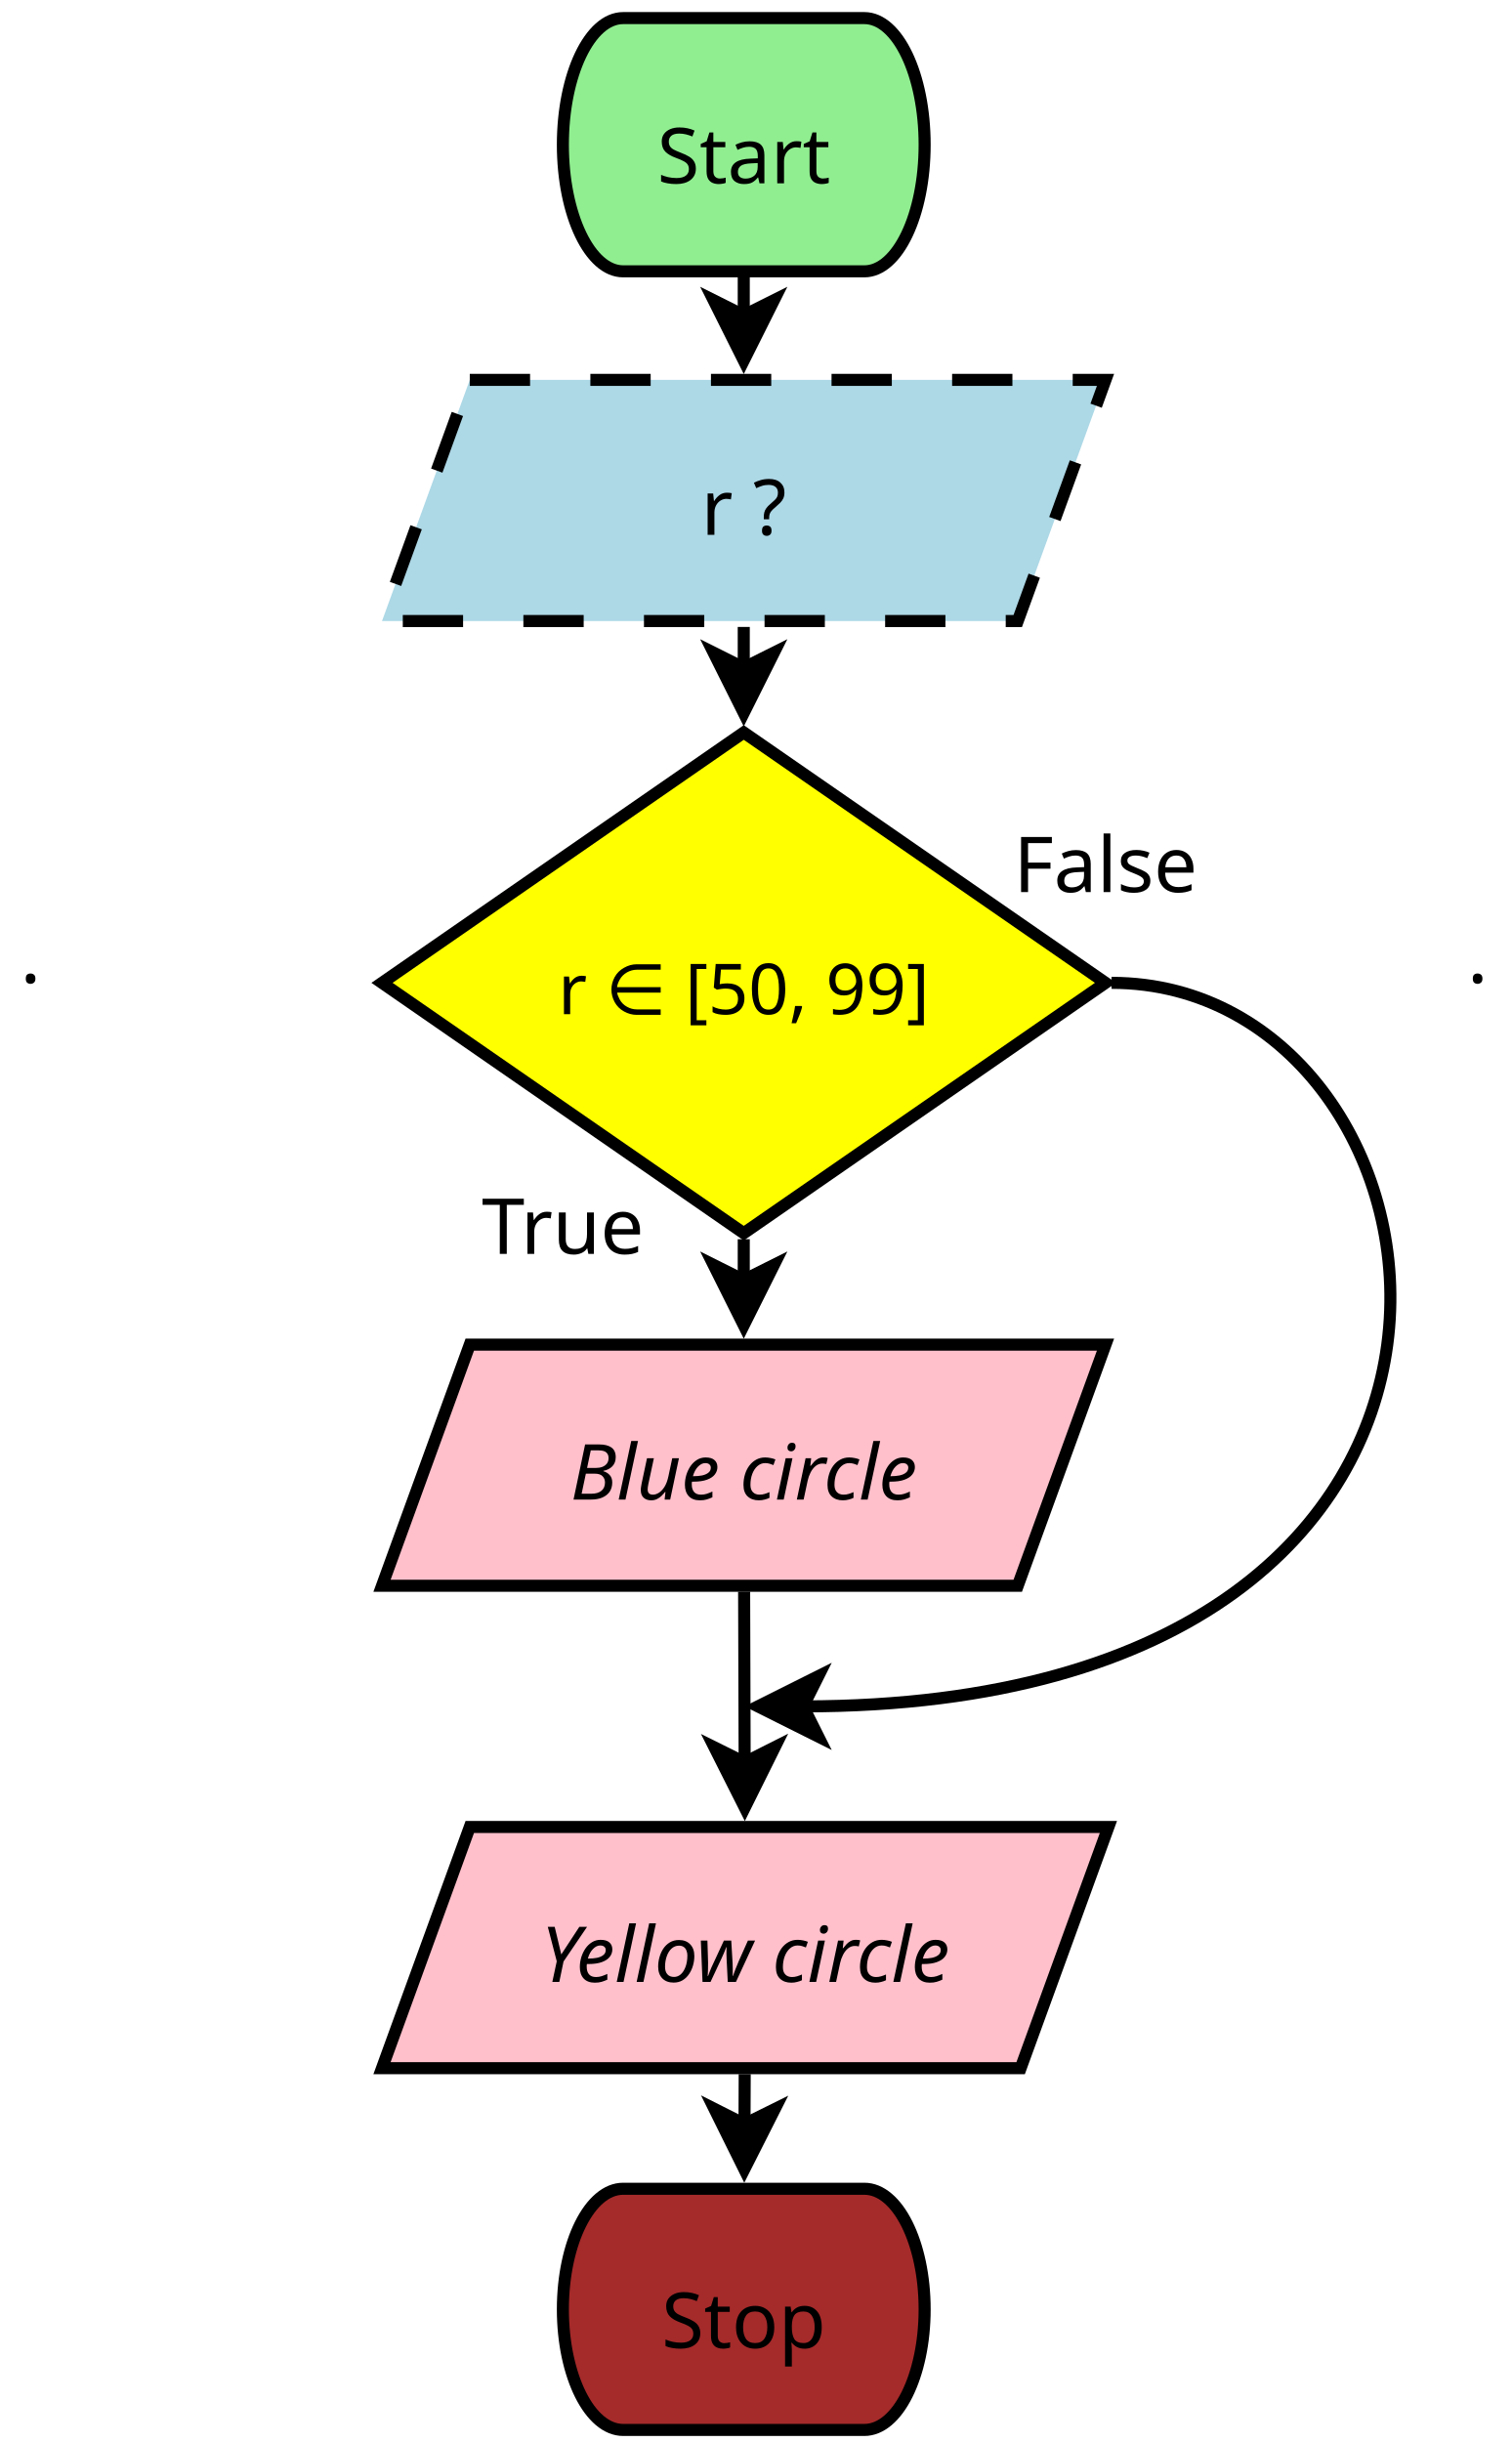
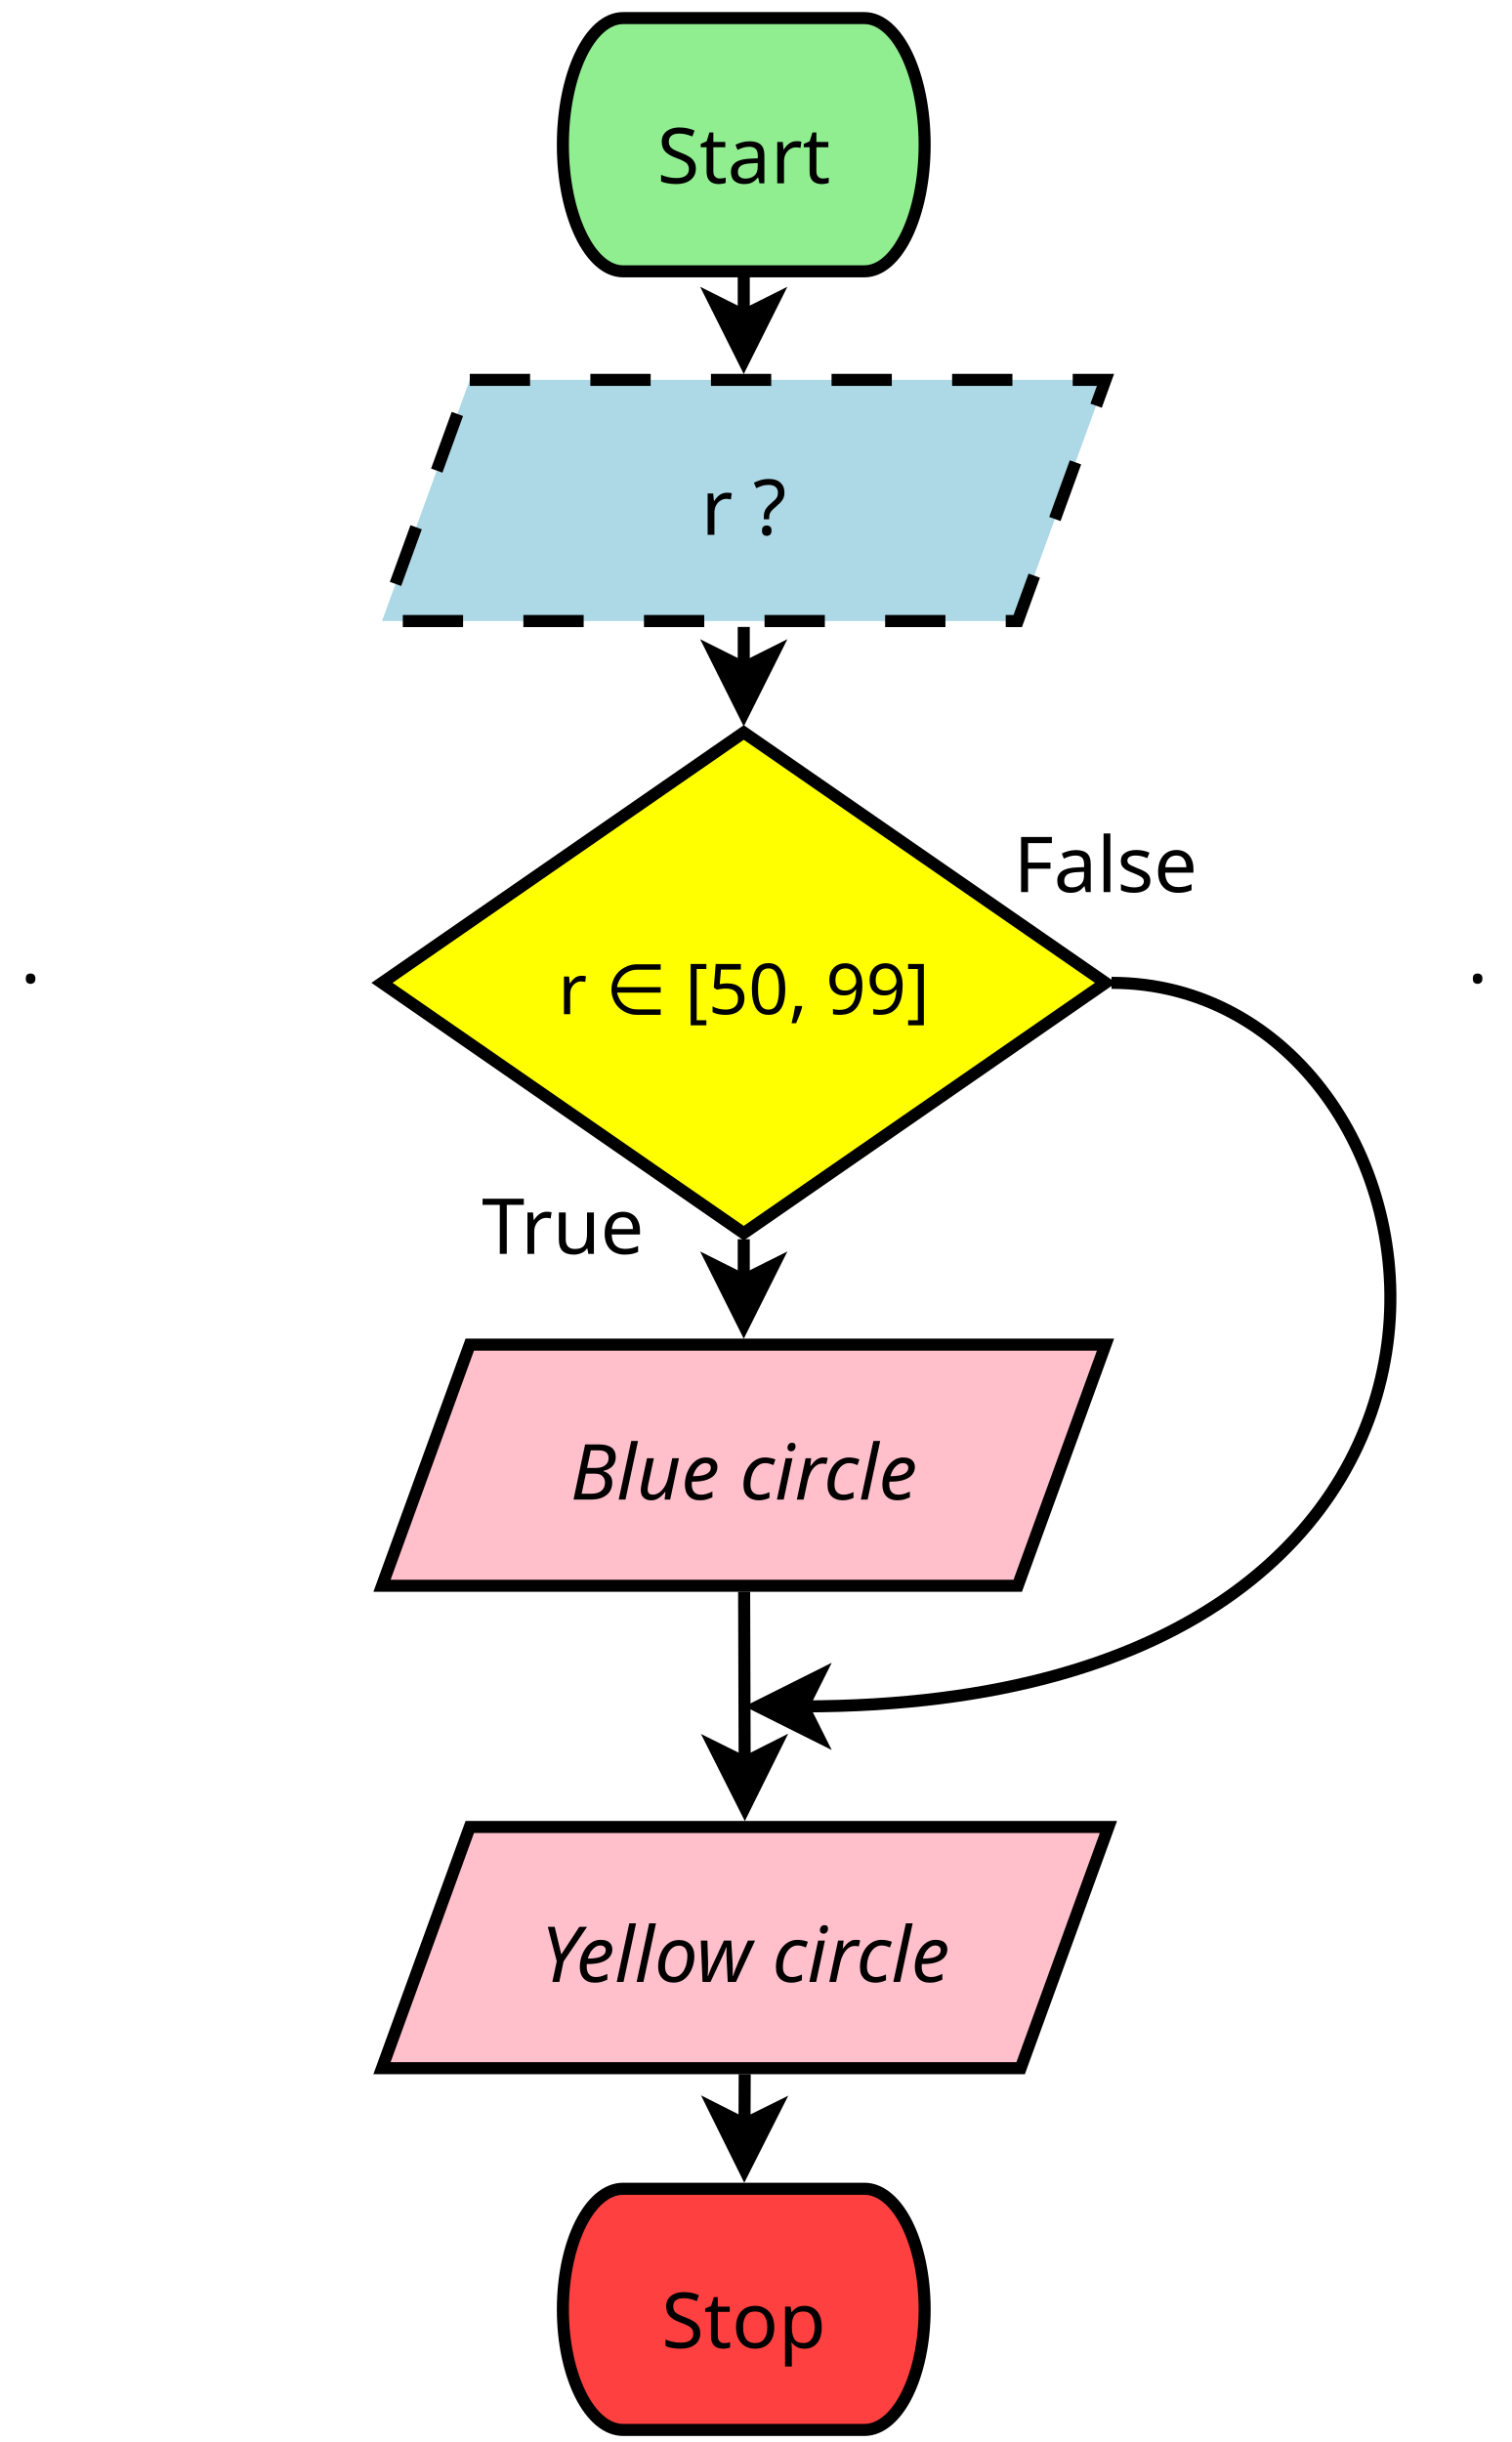
<svg xmlns="http://www.w3.org/2000/svg" width="13cm" height="21cm" viewBox="190 117 244 405">
+   <g id="Background" />
+   <g id="Background" />
  <g id="Background" />
  <g id="Background">
    <g>
      <path style="fill: #90ee90; fill-opacity: 1; stroke-opacity: 1; stroke-width: 2; stroke: #000000" fill-rule="evenodd" d="M 290 120 L 330,120 C 335.523,120 340,129.402 340,141 C 340,152.598 335.523,162 330,162 L 290,162 C 284.477,162 280,152.598 280,141 C 280,129.402 284.477,120 290,120z" />
      <text font-size="12.8" style="fill: #000000; fill-opacity: 1; stroke: none;text-anchor:middle;font-family:sans-serif;font-style:normal;font-weight:normal" x="310" y="147.4">
        <tspan x="310" y="147.4">Start</tspan>
      </text>
    </g>
    <g>
      <polygon style="fill: #add8e6; fill-opacity: 1; stroke-opacity: 1; stroke-width: 2; stroke-dasharray: 10; stroke: #000000" fill-rule="evenodd" points="264.559,180 370,180 355.441,220 250,220 " />
      <text font-size="12.8" style="fill: #000000; fill-opacity: 1; stroke: none;text-anchor:middle;font-family:sans-serif;font-style:normal;font-weight:normal" x="310" y="205.7">
        <tspan x="310" y="205.7">r ?</tspan>
      </text>
    </g>
    <g>
      <line style="fill: none; stroke-opacity: 1; stroke-width: 2; stroke: #000000" x1="310" y1="162" x2="310" y2="169.297" />
      <polygon style="fill: #000000; fill-opacity: 1; stroke-opacity: 1; stroke-width: 2; stroke: #000000" fill-rule="evenodd" points="310,176.797 305,166.797 310,169.297 315,166.797 " />
    </g>
    <g>
      <line style="fill: none; stroke-opacity: 1; stroke-width: 2; stroke: #000000" x1="310" y1="220.977" x2="310" y2="227.744" />
      <polygon style="fill: #000000; fill-opacity: 1; stroke-opacity: 1; stroke-width: 2; stroke: #000000" fill-rule="evenodd" points="310,235.244 305,225.244 310,227.744 315,225.244 " />
    </g>
    <g>
      <polygon style="fill: #ffff00; fill-opacity: 1; stroke-opacity: 1; stroke-width: 2; stroke: #000000" fill-rule="evenodd" points="310,238.48 370,280 310,321.52 250,280 " />
      <text font-size="11.673" style="fill: #000000; fill-opacity: 1; stroke: none;text-anchor:middle;font-family:sans-serif;font-style:normal;font-weight:normal" x="310" y="285.205">
        <tspan x="310" y="285.205">r ∈ [50, 99]</tspan>
      </text>
    </g>
    <g>
      <polygon style="fill: #ffc0cb; fill-opacity: 1; stroke-opacity: 1; stroke-width: 2; stroke: #000000" fill-rule="evenodd" points="264.559,420 370.482,420 355.924,460 250,460 " />
      <text font-size="12.8" style="fill: #000000; fill-opacity: 1; stroke: none;text-anchor:middle;font-family:sans-serif;font-style:italic;font-weight:normal" x="310.241" y="445.7">
        <tspan x="310.241" y="445.7">Yellow circle</tspan>
      </text>
    </g>
    <g>
-       <path style="fill: #a52a2a; fill-opacity: 1; stroke-opacity: 1; stroke-width: 2; stroke: #000000" fill-rule="evenodd" d="M 290 480 L 330,480 C 335.523,480 340,488.954 340,500 C 340,511.046 335.523,520 330,520 L 290,520 C 284.477,520 280,511.046 280,500 C 280,488.954 284.477,480 290,480z" />
+       <path style="fill: #ff4040; fill-opacity: 1; stroke-opacity: 1; stroke-width: 2; stroke: #000000" fill-rule="evenodd" d="M 290 480 L 330,480 C 335.523,480 340,488.954 340,500 C 340,511.046 335.523,520 330,520 L 290,520 C 284.477,520 280,511.046 280,500 C 280,488.954 284.477,480 290,480z" />
      <text font-size="12.8" style="fill: #000000; fill-opacity: 1; stroke: none;text-anchor:middle;font-family:sans-serif;font-style:normal;font-weight:normal" x="310" y="506.4">
        <tspan x="310" y="506.4">Stop</tspan>
      </text>
    </g>
    <g>
      <line style="fill: none; stroke-opacity: 1; stroke-width: 2; stroke: #000000" x1="310.157" y1="460.991" x2="310.124" y2="469.273" />
      <polygon style="fill: #000000; fill-opacity: 1; stroke-opacity: 1; stroke-width: 2; stroke: #000000" fill-rule="evenodd" points="310.093,476.773 305.134,466.753 310.124,469.273 315.134,466.793 " />
    </g>
    <text font-size="12.8" style="fill: #000000; fill-opacity: 1; stroke: none;text-anchor:middle;font-family:sans-serif;font-style:normal;font-weight:normal" x="280" y="324.95">
      <tspan x="280" y="324.95">True</tspan>
    </text>
    <text font-size="12.8" style="fill: #000000; fill-opacity: 1; stroke: none;text-anchor:middle;font-family:sans-serif;font-style:normal;font-weight:normal" x="370" y="264.95">
      <tspan x="370" y="264.95">False</tspan>
    </text>
    <g>
      <polygon style="fill: #ffc0cb; fill-opacity: 1; stroke-opacity: 1; stroke-width: 2; stroke: #000000" fill-rule="evenodd" points="264.559,340 370,340 355.441,380 250,380 " />
      <text font-size="12.8" style="fill: #000000; fill-opacity: 1; stroke: none;text-anchor:middle;font-family:sans-serif;font-style:italic;font-weight:normal" x="310" y="365.7">
        <tspan x="310" y="365.7">Blue circle</tspan>
      </text>
    </g>
    <g>
      <path style="fill: none; stroke-opacity: 1; stroke-width: 2; stroke: #000000" d="M 371 280 C 431,280 450,400 319.856,400" />
      <polygon style="fill: #000000; fill-opacity: 1; stroke-opacity: 1; stroke-width: 2; stroke: #000000" fill-rule="evenodd" points="312.356,400 322.356,395 319.856,400 322.356,405 " />
    </g>
    <g>
      <line style="fill: none; stroke-opacity: 1; stroke-width: 2; stroke: #000000" x1="310.063" y1="380.977" x2="310.149" y2="409.287" />
      <polygon style="fill: #000000; fill-opacity: 1; stroke-opacity: 1; stroke-width: 2; stroke: #000000" fill-rule="evenodd" points="310.171,416.787 305.141,406.802 310.149,409.287 315.141,406.772 " />
    </g>
    <g>
      <line style="fill: none; stroke-opacity: 1; stroke-width: 2; stroke: #000000" x1="310" y1="322.52" x2="310" y2="329.287" />
      <polygon style="fill: #000000; fill-opacity: 1; stroke-opacity: 1; stroke-width: 2; stroke: #000000" fill-rule="evenodd" points="310,336.787 305,326.787 310,329.287 315,326.787 " />
    </g>
    <text font-size="12.8" style="fill: #000000; fill-opacity: 1; stroke: none;text-anchor:start;font-family:sans-serif;font-style:normal;font-weight:normal" x="190" y="280">
      <tspan x="190" y="280">.</tspan>
    </text>
    <text font-size="12.8" style="fill: #000000; fill-opacity: 1; stroke: none;text-anchor:start;font-family:sans-serif;font-style:normal;font-weight:normal" x="430" y="280">
      <tspan x="430" y="280">.</tspan>
    </text>
  </g>
</svg>
